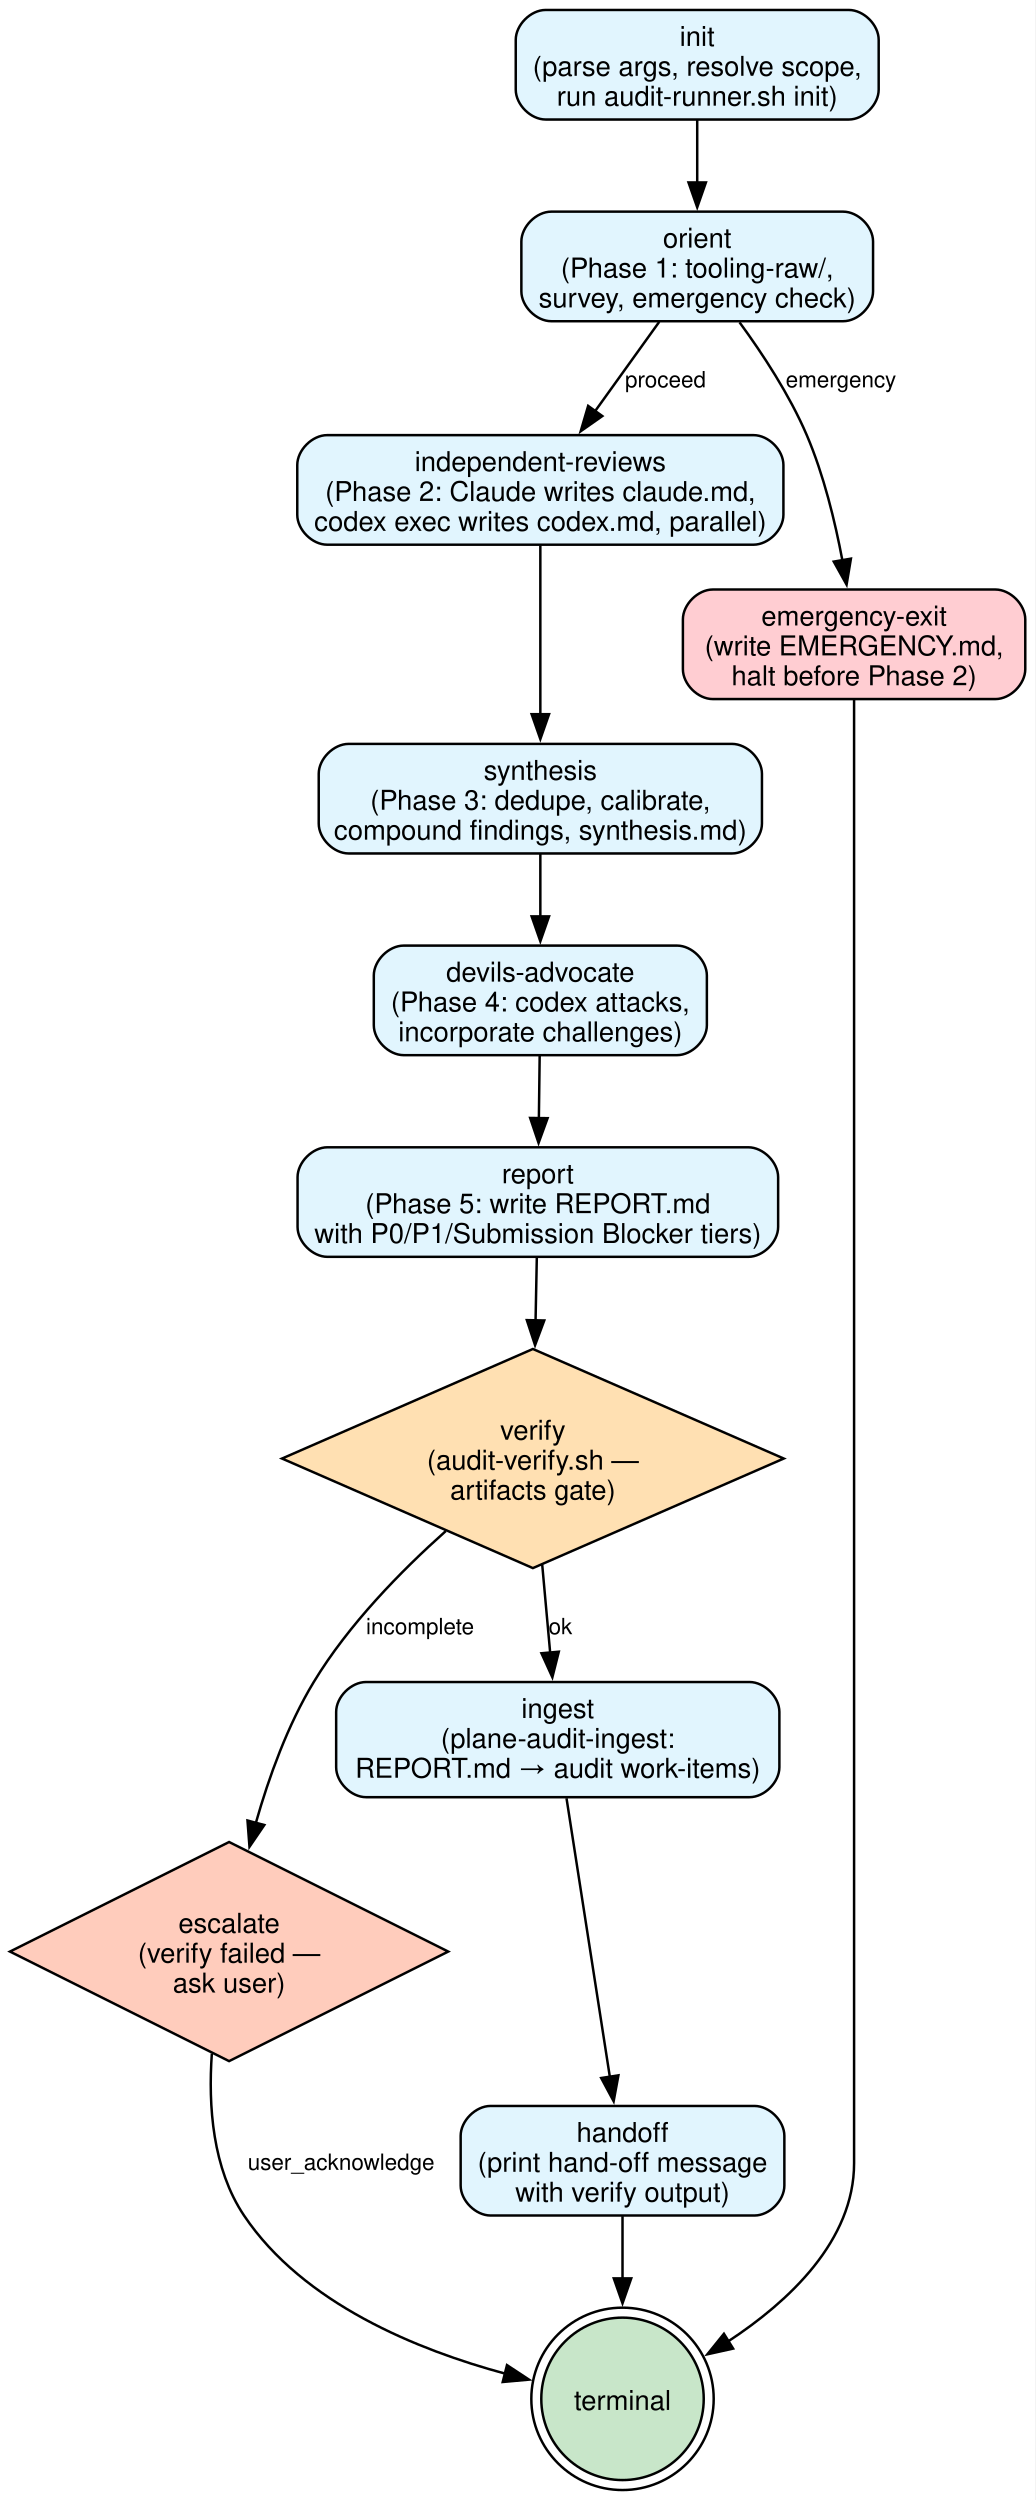
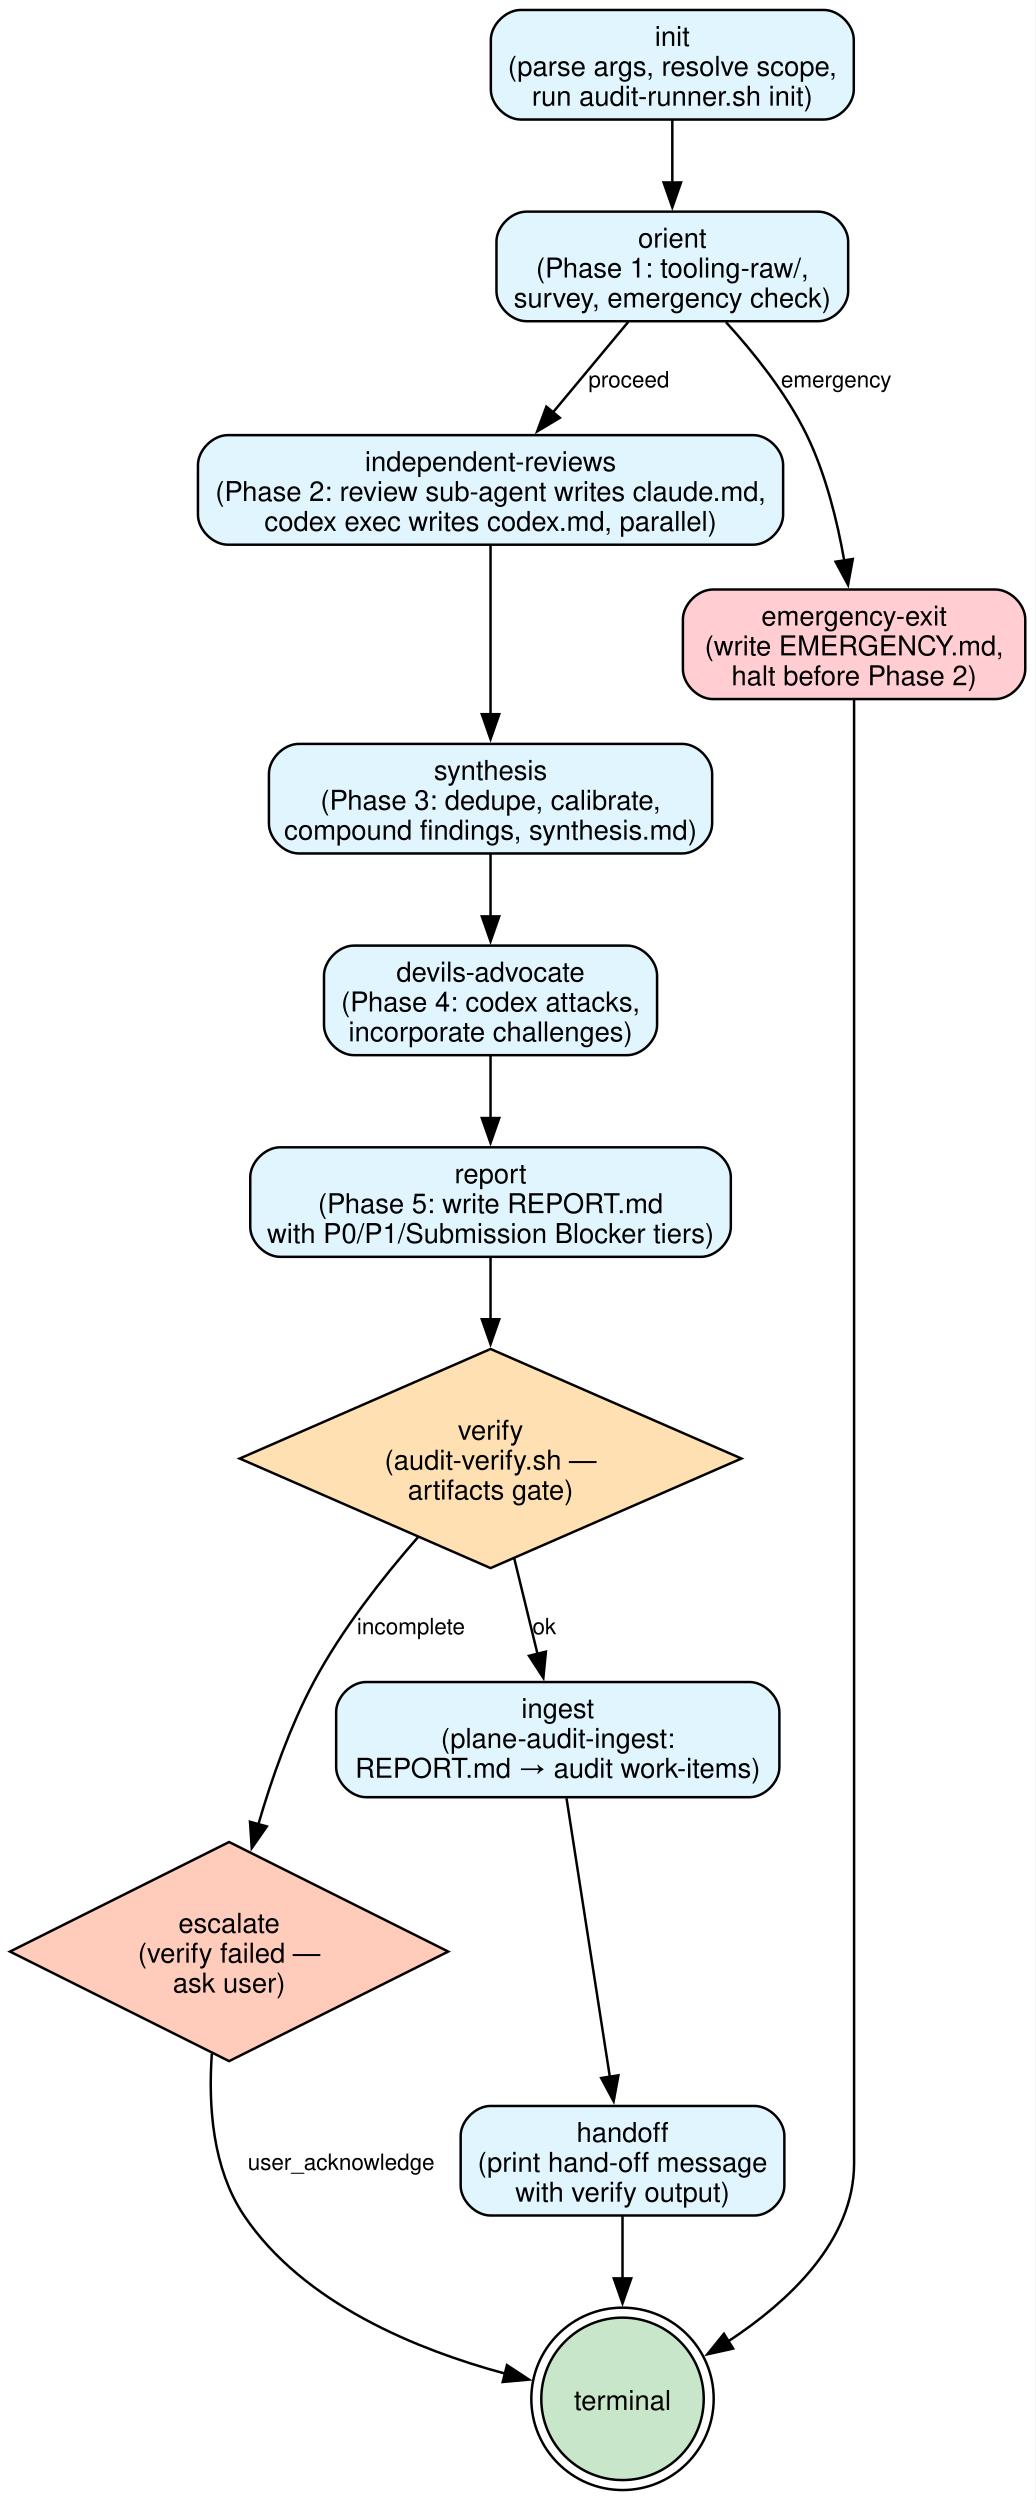
<svg xmlns="http://www.w3.org/2000/svg" width="416pt" height="1004pt" viewBox="0.00 0.00 416.00 1004.00">
  <g id="graph0" class="graph" transform="scale(1 1) rotate(0) translate(4 1000)">
    <polygon fill="white" stroke="none" points="-4,4 -4,-1000 411.75,-1000 411.75,4 -4,4" />
    <g id="node1" class="node">
-       <path fill="#e1f5fe" stroke="black" d="M336.88,-996C336.88,-996 215.12,-996 215.12,-996 209.12,-996 203.12,-990 203.12,-984 203.12,-984 203.12,-964 203.12,-964 203.12,-958 209.12,-952 215.12,-952 215.12,-952 336.88,-952 336.88,-952 342.88,-952 348.88,-958 348.88,-964 348.88,-964 348.88,-984 348.88,-984 348.88,-990 342.88,-996 336.88,-996" />
-       <text xml:space="preserve" text-anchor="middle" x="276" y="-981.55" font-family="Helvetica,sans-Serif" font-size="11.00">init</text>
-       <text xml:space="preserve" text-anchor="middle" x="276" y="-969.55" font-family="Helvetica,sans-Serif" font-size="11.00">(parse args, resolve scope,</text>
-       <text xml:space="preserve" text-anchor="middle" x="276" y="-957.55" font-family="Helvetica,sans-Serif" font-size="11.00">run audit-runner.sh init)</text>
+       <path fill="#e1f5fe" stroke="black" d="M326.88,-996C326.88,-996 205.12,-996 205.12,-996 199.12,-996 193.12,-990 193.12,-984 193.12,-984 193.12,-964 193.12,-964 193.12,-958 199.12,-952 205.12,-952 205.12,-952 326.88,-952 326.88,-952 332.88,-952 338.88,-958 338.88,-964 338.88,-964 338.88,-984 338.88,-984 338.88,-990 332.88,-996 326.88,-996" />
+       <text xml:space="preserve" text-anchor="middle" x="266" y="-981.55" font-family="Helvetica,sans-Serif" font-size="11.00">init</text>
+       <text xml:space="preserve" text-anchor="middle" x="266" y="-969.55" font-family="Helvetica,sans-Serif" font-size="11.00">(parse args, resolve scope,</text>
+       <text xml:space="preserve" text-anchor="middle" x="266" y="-957.55" font-family="Helvetica,sans-Serif" font-size="11.00">run audit-runner.sh init)</text>
    </g>
    <g id="node2" class="node">
-       <path fill="#e1f5fe" stroke="black" d="M334.62,-915C334.62,-915 217.38,-915 217.38,-915 211.38,-915 205.38,-909 205.38,-903 205.38,-903 205.38,-883 205.38,-883 205.38,-877 211.38,-871 217.38,-871 217.38,-871 334.62,-871 334.62,-871 340.62,-871 346.62,-877 346.62,-883 346.62,-883 346.62,-903 346.62,-903 346.62,-909 340.62,-915 334.62,-915" />
-       <text xml:space="preserve" text-anchor="middle" x="276" y="-900.55" font-family="Helvetica,sans-Serif" font-size="11.00">orient</text>
-       <text xml:space="preserve" text-anchor="middle" x="276" y="-888.55" font-family="Helvetica,sans-Serif" font-size="11.00">(Phase 1: tooling-raw/,</text>
-       <text xml:space="preserve" text-anchor="middle" x="276" y="-876.55" font-family="Helvetica,sans-Serif" font-size="11.00">survey, emergency check)</text>
+       <path fill="#e1f5fe" stroke="black" d="M324.62,-915C324.62,-915 207.38,-915 207.38,-915 201.38,-915 195.38,-909 195.38,-903 195.38,-903 195.38,-883 195.38,-883 195.38,-877 201.38,-871 207.38,-871 207.38,-871 324.62,-871 324.62,-871 330.62,-871 336.62,-877 336.62,-883 336.62,-883 336.62,-903 336.62,-903 336.62,-909 330.62,-915 324.62,-915" />
+       <text xml:space="preserve" text-anchor="middle" x="266" y="-900.55" font-family="Helvetica,sans-Serif" font-size="11.00">orient</text>
+       <text xml:space="preserve" text-anchor="middle" x="266" y="-888.55" font-family="Helvetica,sans-Serif" font-size="11.00">(Phase 1: tooling-raw/,</text>
+       <text xml:space="preserve" text-anchor="middle" x="266" y="-876.55" font-family="Helvetica,sans-Serif" font-size="11.00">survey, emergency check)</text>
    </g>
    <g id="edge1" class="edge">
-       <path fill="none" stroke="black" d="M276,-951.82C276,-944.03 276,-935.02 276,-926.46" />
-       <polygon fill="black" stroke="black" points="279.5,-926.74 276,-916.74 272.5,-926.74 279.5,-926.74" />
+       <path fill="none" stroke="black" d="M266,-951.82C266,-944.03 266,-935.02 266,-926.46" />
+       <polygon fill="black" stroke="black" points="269.5,-926.74 266,-916.74 262.5,-926.74 269.5,-926.74" />
    </g>
    <g id="node3" class="node">
-       <path fill="#e1f5fe" stroke="black" d="M298.62,-825.25C298.62,-825.25 127.38,-825.25 127.38,-825.25 121.38,-825.25 115.38,-819.25 115.38,-813.25 115.38,-813.25 115.38,-793.25 115.38,-793.25 115.38,-787.25 121.38,-781.25 127.38,-781.25 127.38,-781.25 298.62,-781.25 298.62,-781.25 304.62,-781.25 310.62,-787.25 310.62,-793.25 310.62,-793.25 310.62,-813.25 310.62,-813.25 310.62,-819.25 304.62,-825.25 298.62,-825.25" />
-       <text xml:space="preserve" text-anchor="middle" x="213" y="-810.8" font-family="Helvetica,sans-Serif" font-size="11.00">independent-reviews</text>
-       <text xml:space="preserve" text-anchor="middle" x="213" y="-798.8" font-family="Helvetica,sans-Serif" font-size="11.00">(Phase 2: Claude writes claude.md,</text>
-       <text xml:space="preserve" text-anchor="middle" x="213" y="-786.8" font-family="Helvetica,sans-Serif" font-size="11.00">codex exec writes codex.md, parallel)</text>
+       <path fill="#e1f5fe" stroke="black" d="M298.5,-825.25C298.5,-825.25 87.5,-825.25 87.5,-825.25 81.5,-825.25 75.5,-819.25 75.5,-813.25 75.5,-813.25 75.5,-793.25 75.5,-793.25 75.5,-787.25 81.5,-781.25 87.5,-781.25 87.5,-781.25 298.5,-781.25 298.5,-781.25 304.5,-781.25 310.5,-787.25 310.5,-793.25 310.5,-793.25 310.5,-813.25 310.5,-813.25 310.5,-819.25 304.5,-825.25 298.5,-825.25" />
+       <text xml:space="preserve" text-anchor="middle" x="193" y="-810.8" font-family="Helvetica,sans-Serif" font-size="11.00">independent-reviews</text>
+       <text xml:space="preserve" text-anchor="middle" x="193" y="-798.8" font-family="Helvetica,sans-Serif" font-size="11.00">(Phase 2: review sub-agent writes claude.md,</text>
+       <text xml:space="preserve" text-anchor="middle" x="193" y="-786.8" font-family="Helvetica,sans-Serif" font-size="11.00">codex exec writes codex.md, parallel)</text>
    </g>
    <g id="edge2" class="edge">
-       <path fill="none" stroke="black" d="M260.75,-870.75C252.99,-859.95 243.42,-846.62 234.89,-834.74" />
-       <polygon fill="black" stroke="black" points="237.89,-832.91 229.21,-826.82 232.2,-836.99 237.89,-832.91" />
-       <text xml:space="preserve" text-anchor="middle" x="263.26" y="-844.45" font-family="Helvetica,sans-Serif" font-size="9.00">proceed</text>
+       <path fill="none" stroke="black" d="M248.33,-870.75C239.25,-859.84 228.03,-846.35 218.07,-834.39" />
+       <polygon fill="black" stroke="black" points="220.82,-832.21 211.73,-826.76 215.43,-836.69 220.82,-832.21" />
+       <text xml:space="preserve" text-anchor="middle" x="248.56" y="-844.45" font-family="Helvetica,sans-Serif" font-size="9.00">proceed</text>
    </g>
    <g id="node7" class="node">
      <path fill="#ffcdd2" stroke="black" d="M395.75,-763.25C395.75,-763.25 282.25,-763.25 282.25,-763.25 276.25,-763.25 270.25,-757.25 270.25,-751.25 270.25,-751.25 270.25,-731.25 270.25,-731.25 270.25,-725.25 276.25,-719.25 282.25,-719.25 282.25,-719.25 395.75,-719.25 395.75,-719.25 401.75,-719.25 407.75,-725.25 407.75,-731.25 407.75,-731.25 407.75,-751.25 407.75,-751.25 407.75,-757.25 401.75,-763.25 395.75,-763.25" />
      <text xml:space="preserve" text-anchor="middle" x="339" y="-748.8" font-family="Helvetica,sans-Serif" font-size="11.00">emergency-exit</text>
      <text xml:space="preserve" text-anchor="middle" x="339" y="-736.8" font-family="Helvetica,sans-Serif" font-size="11.00">(write EMERGENCY.md,</text>
      <text xml:space="preserve" text-anchor="middle" x="339" y="-724.8" font-family="Helvetica,sans-Serif" font-size="11.00">halt before Phase 2)</text>
    </g>
    <g id="edge3" class="edge">
-       <path fill="none" stroke="black" d="M292.98,-870.58C302.19,-858.01 313.07,-841.45 320,-825.25 326.81,-809.32 331.36,-790.59 334.3,-774.96" />
-       <polygon fill="black" stroke="black" points="337.73,-775.65 335.99,-765.2 330.84,-774.46 337.73,-775.65" />
-       <text xml:space="preserve" text-anchor="middle" x="333.73" y="-844.45" font-family="Helvetica,sans-Serif" font-size="9.00">emergency</text>
+       <path fill="none" stroke="black" d="M287.55,-870.61C298.79,-858.31 311.85,-842 320,-825.25 327.62,-809.57 332.26,-790.72 335.03,-774.95" />
+       <polygon fill="black" stroke="black" points="338.49,-775.51 336.58,-765.09 331.57,-774.42 338.49,-775.51" />
+       <text xml:space="preserve" text-anchor="middle" x="331.81" y="-844.45" font-family="Helvetica,sans-Serif" font-size="9.00">emergency</text>
    </g>
    <g id="node4" class="node">
-       <path fill="#e1f5fe" stroke="black" d="M290,-701.25C290,-701.25 136,-701.25 136,-701.25 130,-701.25 124,-695.25 124,-689.25 124,-689.25 124,-669.25 124,-669.25 124,-663.25 130,-657.25 136,-657.25 136,-657.25 290,-657.25 290,-657.25 296,-657.25 302,-663.25 302,-669.25 302,-669.25 302,-689.25 302,-689.25 302,-695.25 296,-701.25 290,-701.25" />
-       <text xml:space="preserve" text-anchor="middle" x="213" y="-686.8" font-family="Helvetica,sans-Serif" font-size="11.00">synthesis</text>
-       <text xml:space="preserve" text-anchor="middle" x="213" y="-674.8" font-family="Helvetica,sans-Serif" font-size="11.00">(Phase 3: dedupe, calibrate,</text>
-       <text xml:space="preserve" text-anchor="middle" x="213" y="-662.8" font-family="Helvetica,sans-Serif" font-size="11.00">compound findings, synthesis.md)</text>
+       <path fill="#e1f5fe" stroke="black" d="M270,-701.25C270,-701.25 116,-701.25 116,-701.25 110,-701.25 104,-695.25 104,-689.25 104,-689.25 104,-669.25 104,-669.25 104,-663.25 110,-657.25 116,-657.25 116,-657.25 270,-657.25 270,-657.25 276,-657.25 282,-663.25 282,-669.25 282,-669.25 282,-689.25 282,-689.25 282,-695.25 276,-701.25 270,-701.25" />
+       <text xml:space="preserve" text-anchor="middle" x="193" y="-686.8" font-family="Helvetica,sans-Serif" font-size="11.00">synthesis</text>
+       <text xml:space="preserve" text-anchor="middle" x="193" y="-674.8" font-family="Helvetica,sans-Serif" font-size="11.00">(Phase 3: dedupe, calibrate,</text>
+       <text xml:space="preserve" text-anchor="middle" x="193" y="-662.8" font-family="Helvetica,sans-Serif" font-size="11.00">compound findings, synthesis.md)</text>
    </g>
    <g id="edge5" class="edge">
-       <path fill="none" stroke="black" d="M213,-780.99C213,-762.22 213,-734.54 213,-712.94" />
-       <polygon fill="black" stroke="black" points="216.5,-713.18 213,-703.18 209.5,-713.18 216.5,-713.18" />
+       <path fill="none" stroke="black" d="M193,-780.99C193,-762.22 193,-734.54 193,-712.94" />
+       <polygon fill="black" stroke="black" points="196.5,-713.18 193,-703.18 189.5,-713.18 196.5,-713.18" />
    </g>
    <g id="node5" class="node">
-       <path fill="#e1f5fe" stroke="black" d="M267.88,-620.25C267.88,-620.25 158.12,-620.25 158.12,-620.25 152.12,-620.25 146.12,-614.25 146.12,-608.25 146.12,-608.25 146.12,-588.25 146.12,-588.25 146.12,-582.25 152.12,-576.25 158.12,-576.25 158.12,-576.25 267.88,-576.25 267.88,-576.25 273.88,-576.25 279.88,-582.25 279.88,-588.25 279.88,-588.25 279.88,-608.25 279.88,-608.25 279.88,-614.25 273.88,-620.25 267.88,-620.25" />
-       <text xml:space="preserve" text-anchor="middle" x="213" y="-605.8" font-family="Helvetica,sans-Serif" font-size="11.00">devils-advocate</text>
-       <text xml:space="preserve" text-anchor="middle" x="213" y="-593.8" font-family="Helvetica,sans-Serif" font-size="11.00">(Phase 4: codex attacks,</text>
-       <text xml:space="preserve" text-anchor="middle" x="213" y="-581.8" font-family="Helvetica,sans-Serif" font-size="11.00">incorporate challenges)</text>
+       <path fill="#e1f5fe" stroke="black" d="M247.88,-620.25C247.88,-620.25 138.12,-620.25 138.12,-620.25 132.12,-620.25 126.12,-614.25 126.12,-608.25 126.12,-608.25 126.12,-588.25 126.12,-588.25 126.12,-582.25 132.12,-576.25 138.12,-576.25 138.12,-576.25 247.88,-576.25 247.88,-576.25 253.88,-576.25 259.88,-582.25 259.88,-588.25 259.88,-588.25 259.88,-608.25 259.88,-608.25 259.88,-614.25 253.88,-620.25 247.88,-620.25" />
+       <text xml:space="preserve" text-anchor="middle" x="193" y="-605.8" font-family="Helvetica,sans-Serif" font-size="11.00">devils-advocate</text>
+       <text xml:space="preserve" text-anchor="middle" x="193" y="-593.8" font-family="Helvetica,sans-Serif" font-size="11.00">(Phase 4: codex attacks,</text>
+       <text xml:space="preserve" text-anchor="middle" x="193" y="-581.8" font-family="Helvetica,sans-Serif" font-size="11.00">incorporate challenges)</text>
    </g>
    <g id="edge6" class="edge">
-       <path fill="none" stroke="black" d="M213,-657.07C213,-649.28 213,-640.27 213,-631.71" />
-       <polygon fill="black" stroke="black" points="216.5,-631.99 213,-621.99 209.5,-631.99 216.5,-631.99" />
+       <path fill="none" stroke="black" d="M193,-657.07C193,-649.28 193,-640.27 193,-631.71" />
+       <polygon fill="black" stroke="black" points="196.5,-631.99 193,-621.99 189.5,-631.99 196.5,-631.99" />
    </g>
    <g id="node6" class="node">
-       <path fill="#e1f5fe" stroke="black" d="M296.5,-539.25C296.5,-539.25 127.5,-539.25 127.5,-539.25 121.5,-539.25 115.5,-533.25 115.5,-527.25 115.5,-527.25 115.5,-507.25 115.5,-507.25 115.5,-501.25 121.5,-495.25 127.5,-495.25 127.5,-495.25 296.5,-495.25 296.5,-495.25 302.5,-495.25 308.5,-501.25 308.5,-507.25 308.5,-507.25 308.5,-527.25 308.5,-527.25 308.5,-533.25 302.5,-539.25 296.5,-539.25" />
-       <text xml:space="preserve" text-anchor="middle" x="212" y="-524.8" font-family="Helvetica,sans-Serif" font-size="11.00">report</text>
-       <text xml:space="preserve" text-anchor="middle" x="212" y="-512.8" font-family="Helvetica,sans-Serif" font-size="11.00">(Phase 5: write REPORT.md</text>
-       <text xml:space="preserve" text-anchor="middle" x="212" y="-500.8" font-family="Helvetica,sans-Serif" font-size="11.00">with P0/P1/Submission Blocker tiers)</text>
+       <path fill="#e1f5fe" stroke="black" d="M277.5,-539.25C277.5,-539.25 108.5,-539.25 108.5,-539.25 102.5,-539.25 96.5,-533.25 96.5,-527.25 96.5,-527.25 96.5,-507.25 96.5,-507.25 96.5,-501.25 102.5,-495.25 108.5,-495.25 108.5,-495.25 277.5,-495.25 277.5,-495.25 283.5,-495.25 289.5,-501.25 289.5,-507.25 289.5,-507.25 289.5,-527.25 289.5,-527.25 289.5,-533.25 283.5,-539.25 277.5,-539.25" />
+       <text xml:space="preserve" text-anchor="middle" x="193" y="-524.8" font-family="Helvetica,sans-Serif" font-size="11.00">report</text>
+       <text xml:space="preserve" text-anchor="middle" x="193" y="-512.8" font-family="Helvetica,sans-Serif" font-size="11.00">(Phase 5: write REPORT.md</text>
+       <text xml:space="preserve" text-anchor="middle" x="193" y="-500.8" font-family="Helvetica,sans-Serif" font-size="11.00">with P0/P1/Submission Blocker tiers)</text>
    </g>
    <g id="edge7" class="edge">
-       <path fill="none" stroke="black" d="M212.73,-576.07C212.63,-568.28 212.52,-559.27 212.41,-550.71" />
-       <polygon fill="black" stroke="black" points="215.91,-550.94 212.29,-540.99 208.91,-551.03 215.91,-550.94" />
+       <path fill="none" stroke="black" d="M193,-576.07C193,-568.28 193,-559.27 193,-550.71" />
+       <polygon fill="black" stroke="black" points="196.5,-550.99 193,-540.99 189.5,-550.99 196.5,-550.99" />
    </g>
    <g id="node9" class="node">
-       <polygon fill="#ffe0b2" stroke="black" points="210,-458.25 109.25,-414.25 210,-370.25 310.75,-414.25 210,-458.25" />
-       <text xml:space="preserve" text-anchor="middle" x="210" y="-421.8" font-family="Helvetica,sans-Serif" font-size="11.00">verify</text>
-       <text xml:space="preserve" text-anchor="middle" x="210" y="-409.8" font-family="Helvetica,sans-Serif" font-size="11.00">(audit-verify.sh —</text>
-       <text xml:space="preserve" text-anchor="middle" x="210" y="-397.8" font-family="Helvetica,sans-Serif" font-size="11.00">artifacts gate)</text>
+       <polygon fill="#ffe0b2" stroke="black" points="193,-458.25 92.25,-414.25 193,-370.25 293.75,-414.25 193,-458.25" />
+       <text xml:space="preserve" text-anchor="middle" x="193" y="-421.8" font-family="Helvetica,sans-Serif" font-size="11.00">verify</text>
+       <text xml:space="preserve" text-anchor="middle" x="193" y="-409.8" font-family="Helvetica,sans-Serif" font-size="11.00">(audit-verify.sh —</text>
+       <text xml:space="preserve" text-anchor="middle" x="193" y="-397.8" font-family="Helvetica,sans-Serif" font-size="11.00">artifacts gate)</text>
    </g>
    <g id="edge8" class="edge">
-       <path fill="none" stroke="black" d="M211.58,-494.83C211.43,-487.33 211.25,-478.55 211.08,-469.6" />
-       <polygon fill="black" stroke="black" points="214.58,-469.7 210.88,-459.77 207.58,-469.84 214.58,-469.7" />
+       <path fill="none" stroke="black" d="M193,-494.83C193,-487.5 193,-478.93 193,-470.18" />
+       <polygon fill="black" stroke="black" points="196.5,-470.19 193,-460.19 189.5,-470.19 196.5,-470.19" />
    </g>
    <g id="node11" class="node">
      <ellipse fill="#c8e6c9" stroke="black" cx="246" cy="-36.62" rx="32.62" ry="32.62" />
      <ellipse fill="none" stroke="black" cx="246" cy="-36.62" rx="36.62" ry="36.62" />
      <text xml:space="preserve" text-anchor="middle" x="246" y="-32.17" font-family="Helvetica,sans-Serif" font-size="11.00">terminal</text>
    </g>
    <g id="edge4" class="edge">
      <path fill="none" stroke="black" d="M339,-718.96C339,-698.53 339,-666.77 339,-639.25 339,-639.25 339,-639.25 339,-131.25 339,-100.2 312.94,-75.79 288.41,-59.69" />
      <polygon fill="black" stroke="black" points="290.42,-56.81 280.07,-54.51 286.73,-62.76 290.42,-56.81" />
    </g>
    <g id="node8" class="node">
      <path fill="#e1f5fe" stroke="black" d="M299,-154.25C299,-154.25 193,-154.25 193,-154.25 187,-154.25 181,-148.25 181,-142.25 181,-142.25 181,-122.25 181,-122.25 181,-116.25 187,-110.25 193,-110.25 193,-110.25 299,-110.25 299,-110.25 305,-110.25 311,-116.25 311,-122.25 311,-122.25 311,-142.25 311,-142.25 311,-148.25 305,-154.25 299,-154.25" />
      <text xml:space="preserve" text-anchor="middle" x="246" y="-139.8" font-family="Helvetica,sans-Serif" font-size="11.00">handoff</text>
      <text xml:space="preserve" text-anchor="middle" x="246" y="-127.8" font-family="Helvetica,sans-Serif" font-size="11.00">(print hand-off message</text>
      <text xml:space="preserve" text-anchor="middle" x="246" y="-115.8" font-family="Helvetica,sans-Serif" font-size="11.00">with verify output)</text>
    </g>
    <g id="edge13" class="edge">
      <path fill="none" stroke="black" d="M246,-110C246,-102.5 246,-93.73 246,-84.94" />
      <polygon fill="black" stroke="black" points="249.5,-84.99 246,-74.99 242.5,-84.99 249.5,-84.99" />
    </g>
    <g id="node10" class="node">
      <polygon fill="#ffccbc" stroke="black" points="88,-260.25 0,-216.25 88,-172.25 176,-216.25 88,-260.25" />
      <text xml:space="preserve" text-anchor="middle" x="88" y="-223.8" font-family="Helvetica,sans-Serif" font-size="11.00">escalate</text>
      <text xml:space="preserve" text-anchor="middle" x="88" y="-211.8" font-family="Helvetica,sans-Serif" font-size="11.00">(verify failed —</text>
      <text xml:space="preserve" text-anchor="middle" x="88" y="-199.8" font-family="Helvetica,sans-Serif" font-size="11.00">ask user)</text>
    </g>
    <g id="edge11" class="edge">
-       <path fill="none" stroke="black" d="M175.05,-385.15C157.01,-369.06 135.93,-347.52 122,-324.5 111.57,-307.25 104.02,-286.49 98.73,-267.84" />
-       <polygon fill="black" stroke="black" points="102.15,-267.07 96.19,-258.32 95.39,-268.88 102.15,-267.07" />
-       <text xml:space="preserve" text-anchor="middle" x="164.69" y="-343.7" font-family="Helvetica,sans-Serif" font-size="9.00">incomplete</text>
+       <path fill="none" stroke="black" d="M163.98,-382.8C149.73,-366.53 133.25,-345.55 122,-324.5 112.5,-306.72 105.14,-285.85 99.73,-267.27" />
+       <polygon fill="black" stroke="black" points="103.15,-266.5 97.1,-257.8 96.4,-268.38 103.15,-266.5" />
+       <text xml:space="preserve" text-anchor="middle" x="161.03" y="-343.7" font-family="Helvetica,sans-Serif" font-size="9.00">incomplete</text>
    </g>
    <g id="node12" class="node">
      <path fill="#e1f5fe" stroke="black" d="M297,-324.5C297,-324.5 143,-324.5 143,-324.5 137,-324.5 131,-318.5 131,-312.5 131,-312.5 131,-290.25 131,-290.25 131,-284.25 137,-278.25 143,-278.25 143,-278.25 297,-278.25 297,-278.25 303,-278.25 309,-284.25 309,-290.25 309,-290.25 309,-312.5 309,-312.5 309,-318.5 303,-324.5 297,-324.5" />
      <text xml:space="preserve" text-anchor="middle" x="220" y="-310.05" font-family="Helvetica,sans-Serif" font-size="11.00">ingest</text>
      <text xml:space="preserve" text-anchor="middle" x="220" y="-298.05" font-family="Helvetica,sans-Serif" font-size="11.00">(plane-audit-ingest:</text>
      <text xml:space="preserve" text-anchor="middle" x="220" y="-286.05" font-family="Helvetica,sans-Serif" font-size="11.00">REPORT.md → audit work-items)</text>
    </g>
    <g id="edge9" class="edge">
-       <path fill="none" stroke="black" d="M213.75,-371.64C214.8,-360 215.93,-347.49 216.94,-336.35" />
-       <polygon fill="black" stroke="black" points="220.42,-336.68 217.83,-326.4 213.45,-336.05 220.42,-336.68" />
-       <text xml:space="preserve" text-anchor="middle" x="221.06" y="-343.7" font-family="Helvetica,sans-Serif" font-size="9.00">ok</text>
+       <path fill="none" stroke="black" d="M202.52,-374.15C205.58,-361.59 208.94,-347.79 211.89,-335.68" />
+       <polygon fill="black" stroke="black" points="215.24,-336.69 214.21,-326.15 208.44,-335.03 215.24,-336.69" />
+       <text xml:space="preserve" text-anchor="middle" x="214.59" y="-343.7" font-family="Helvetica,sans-Serif" font-size="9.00">ok</text>
    </g>
    <g id="edge12" class="edge">
      <path fill="none" stroke="black" d="M81.08,-175.28C79.58,-154.27 81.38,-129.04 94,-110.25 117.75,-74.86 163.72,-56.22 198.91,-46.74" />
      <polygon fill="black" stroke="black" points="199.6,-50.17 208.45,-44.34 197.89,-43.39 199.6,-50.17" />
      <text xml:space="preserve" text-anchor="middle" x="133" y="-128.57" font-family="Helvetica,sans-Serif" font-size="9.00">user_acknowledge</text>
    </g>
    <g id="edge10" class="edge">
      <path fill="none" stroke="black" d="M223.51,-277.83C227.99,-249.03 235.78,-198.95 240.91,-165.95" />
      <polygon fill="black" stroke="black" points="244.36,-166.55 242.44,-156.13 237.44,-165.47 244.36,-166.55" />
    </g>
  </g>
</svg>
